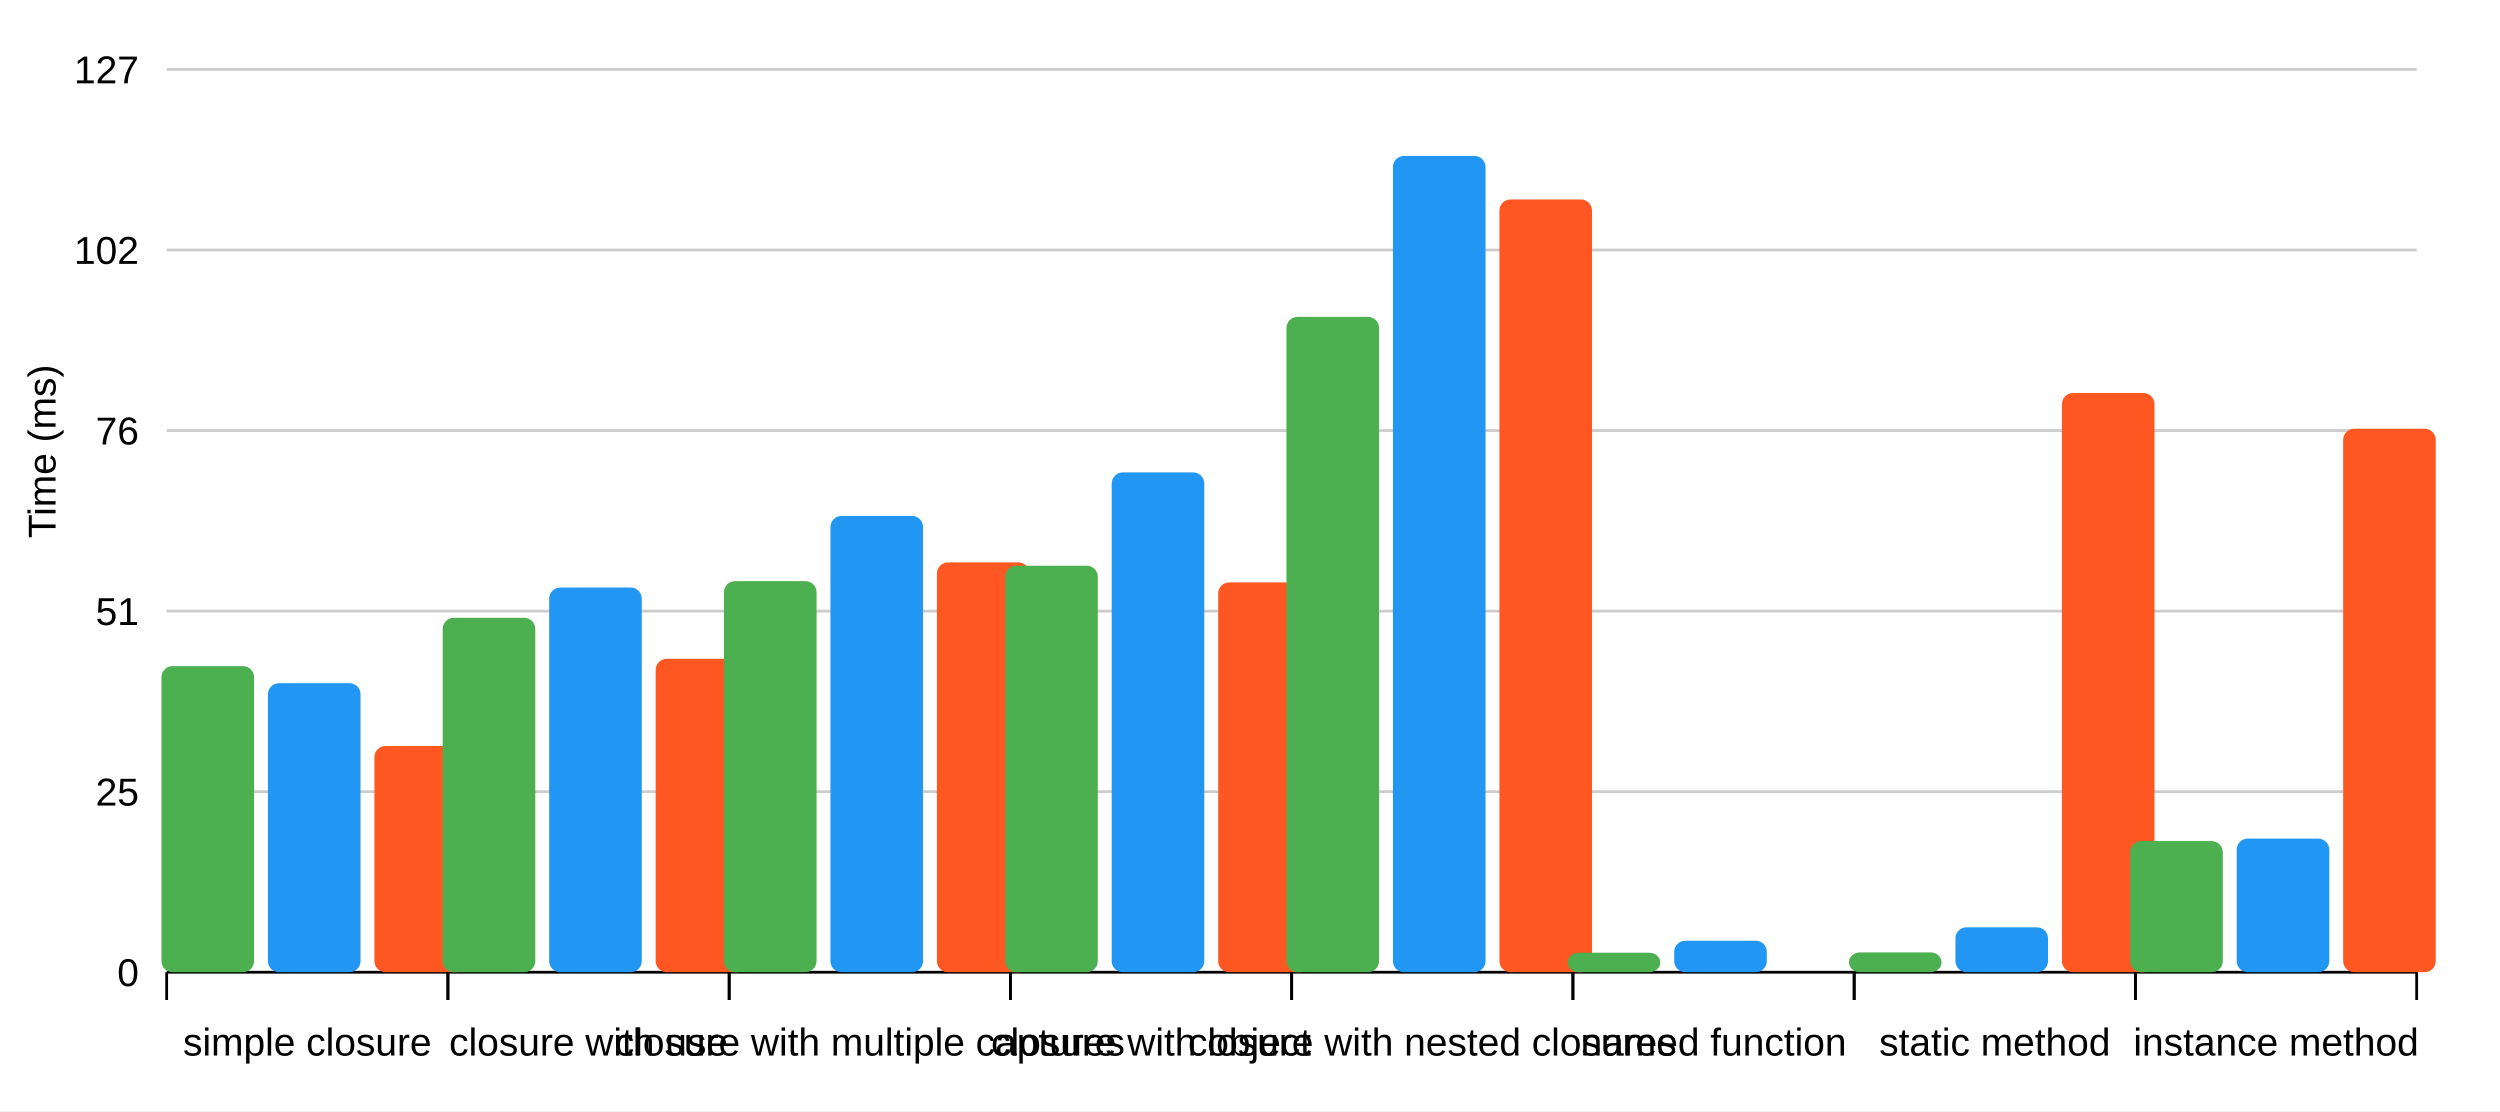
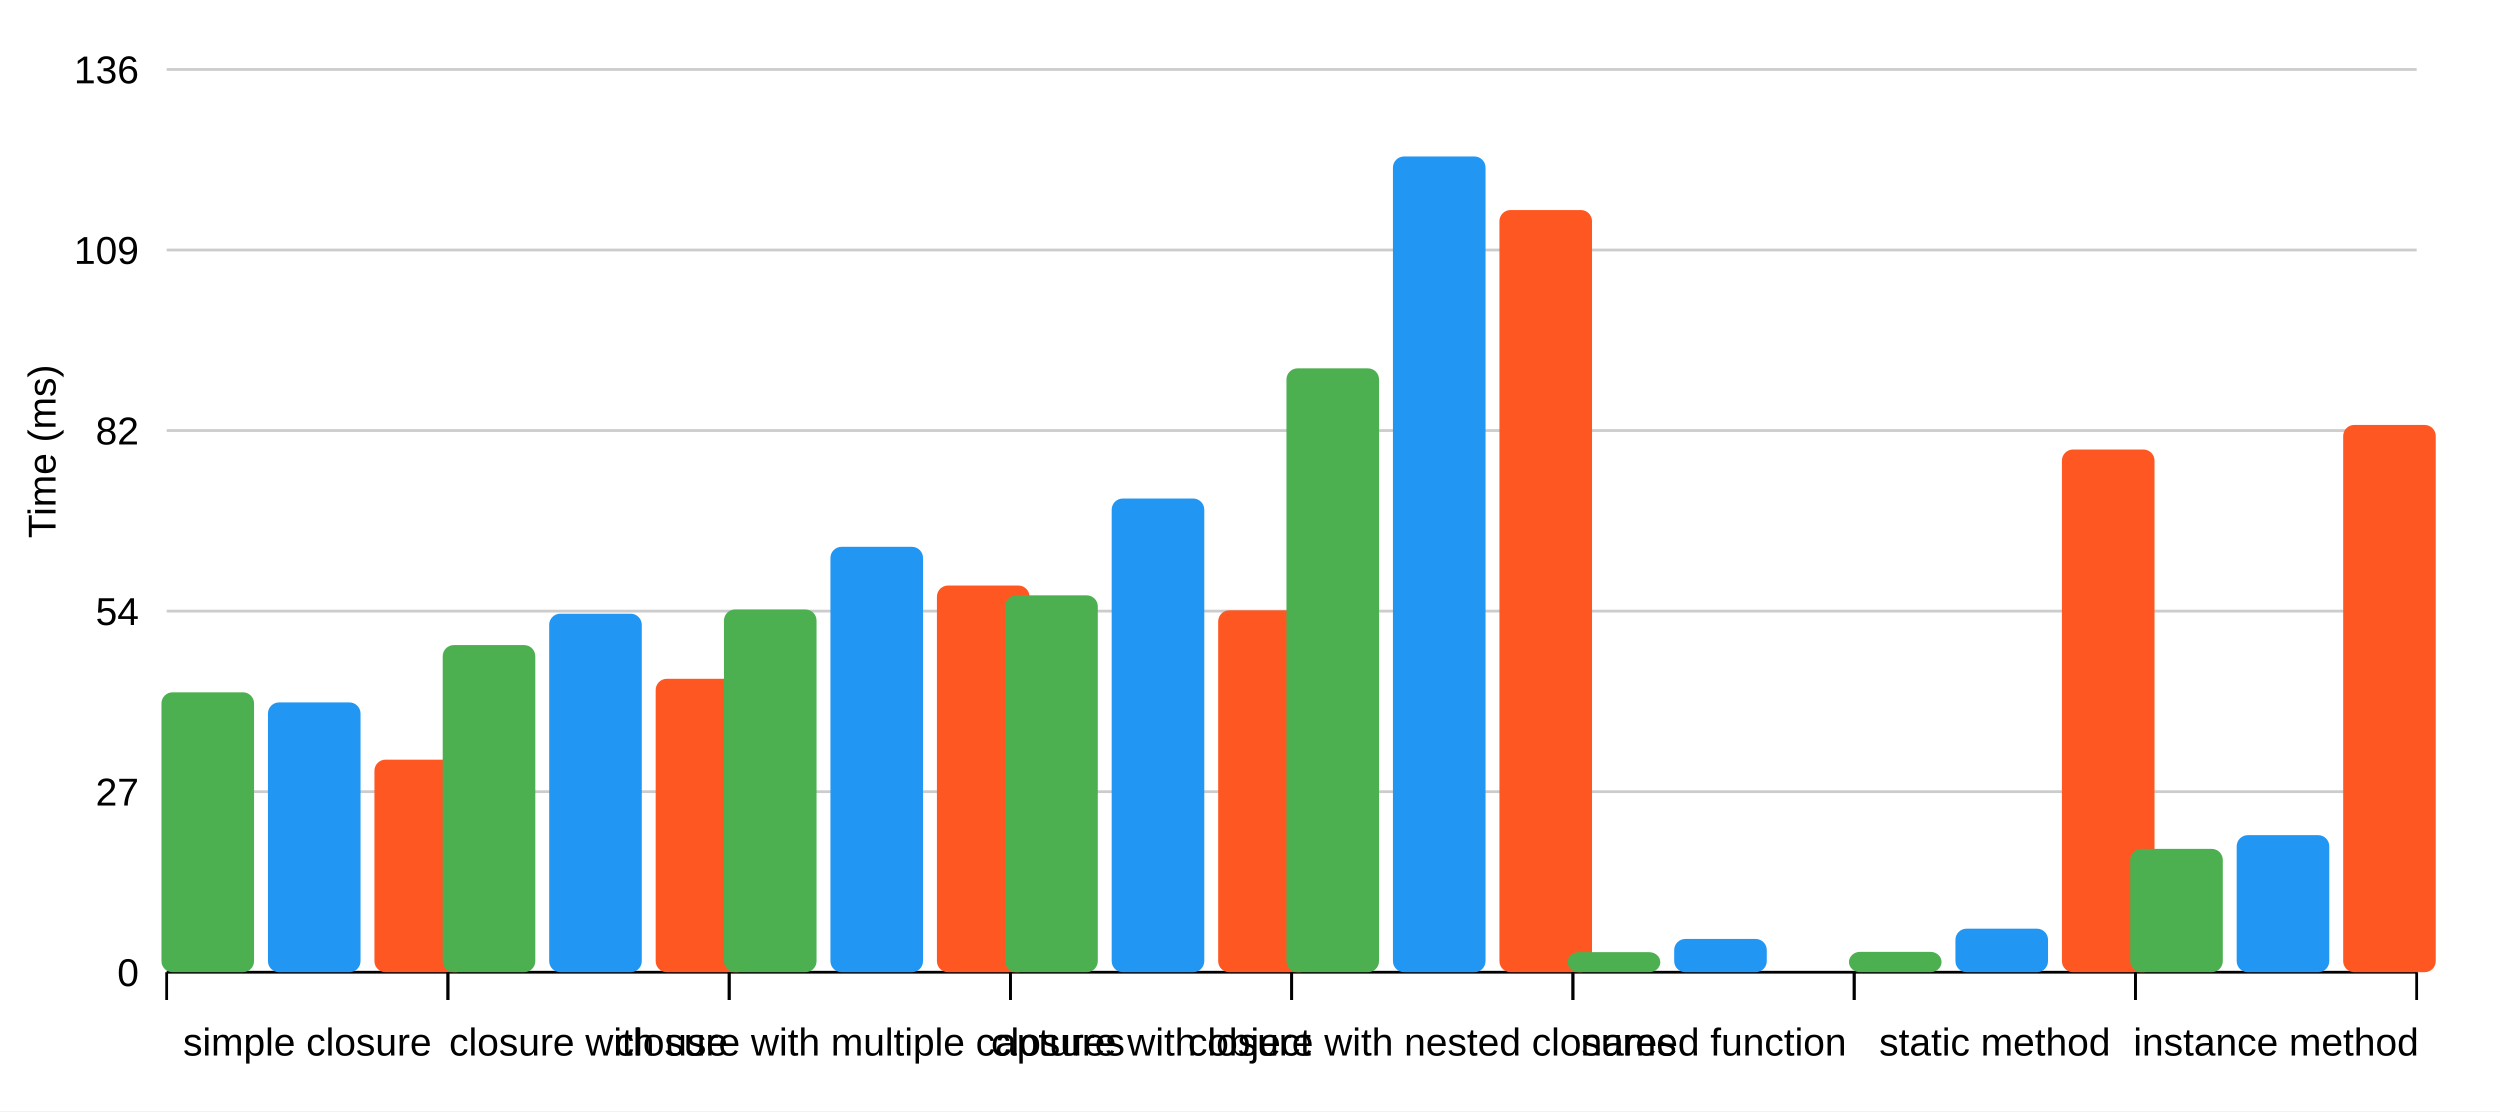
<svg xmlns="http://www.w3.org/2000/svg" width="900" height="400" viewBox="0 0 900 400">
  <rect x="0" y="0" width="900" height="400" fill="white" fill-opacity="1" stroke="none" stroke-width="0" rx="0" ry="0" />
  <text x="50" y="355" font-family="arial" font-size="14" fill="black" stroke="none" stroke-width="0" text-anchor="end" dominant-baseline="alphabetic" alignment-baseline="auto">0</text>
-   <text x="50" y="290" font-family="arial" font-size="14" fill="black" stroke="none" stroke-width="0" text-anchor="end" dominant-baseline="alphabetic" alignment-baseline="auto">25</text>
-   <text x="50" y="225" font-family="arial" font-size="14" fill="black" stroke="none" stroke-width="0" text-anchor="end" dominant-baseline="alphabetic" alignment-baseline="auto">51</text>
-   <text x="50" y="160" font-family="arial" font-size="14" fill="black" stroke="none" stroke-width="0" text-anchor="end" dominant-baseline="alphabetic" alignment-baseline="auto">76</text>
-   <text x="50" y="95" font-family="arial" font-size="14" fill="black" stroke="none" stroke-width="0" text-anchor="end" dominant-baseline="alphabetic" alignment-baseline="auto">102</text>
-   <text x="50" y="30" font-family="arial" font-size="14" fill="black" stroke="none" stroke-width="0" text-anchor="end" dominant-baseline="alphabetic" alignment-baseline="auto">127</text>
+   <text x="50" y="290" font-family="arial" font-size="14" fill="black" stroke="none" stroke-width="0" text-anchor="end" dominant-baseline="alphabetic" alignment-baseline="auto">27</text>
+   <text x="50" y="225" font-family="arial" font-size="14" fill="black" stroke="none" stroke-width="0" text-anchor="end" dominant-baseline="alphabetic" alignment-baseline="auto">54</text>
+   <text x="50" y="160" font-family="arial" font-size="14" fill="black" stroke="none" stroke-width="0" text-anchor="end" dominant-baseline="alphabetic" alignment-baseline="auto">82</text>
+   <text x="50" y="95" font-family="arial" font-size="14" fill="black" stroke="none" stroke-width="0" text-anchor="end" dominant-baseline="alphabetic" alignment-baseline="auto">109</text>
+   <text x="50" y="30" font-family="arial" font-size="14" fill="black" stroke="none" stroke-width="0" text-anchor="end" dominant-baseline="alphabetic" alignment-baseline="auto">136</text>
  <text x="20" y="162.5" font-family="arial" font-size="14" fill="black" stroke="none" stroke-width="0" text-anchor="middle" dominant-baseline="alphabetic" alignment-baseline="middle" transform="rotate(270, 20, 162.5)">Time (ms)</text>
  <line x1="60" y1="350" x2="870" y2="350" stroke="black" stroke-dasharray="none" stroke-width="1" stroke-opacity="1" />
  <line x1="60" y1="285" x2="870" y2="285" stroke="black" stroke-dasharray="none" stroke-width="1" stroke-opacity="0.2" />
  <line x1="60" y1="220" x2="870" y2="220" stroke="black" stroke-dasharray="none" stroke-width="1" stroke-opacity="0.2" />
  <line x1="60" y1="155" x2="870" y2="155" stroke="black" stroke-dasharray="none" stroke-width="1" stroke-opacity="0.2" />
  <line x1="60" y1="90" x2="870" y2="90" stroke="black" stroke-dasharray="none" stroke-width="1" stroke-opacity="0.2" />
  <line x1="60" y1="25" x2="870" y2="25" stroke="black" stroke-dasharray="none" stroke-width="1" stroke-opacity="0.2" />
  <line x1="60" y1="350" x2="60" y2="360" stroke="black" stroke-dasharray="none" stroke-width="1" stroke-opacity="1" />
-   <rect x="58.125" y="239.8" width="33.333" height="110.2" fill="#4CAF50" fill-opacity="1" stroke="none" stroke-width="0" rx="4" ry="4" />
-   <rect x="96.458" y="245.946" width="33.333" height="104.054" fill="#2196F3" fill-opacity="1" stroke="none" stroke-width="0" rx="4" ry="4" />
-   <rect x="134.792" y="268.559" width="33.333" height="81.441" fill="#FF5722" fill-opacity="1" stroke="none" stroke-width="0" rx="4" ry="4" />
+   <rect x="58.125" y="249.229" width="33.333" height="100.771" fill="#4CAF50" fill-opacity="1" stroke="none" stroke-width="0" rx="4" ry="4" />
+   <rect x="96.458" y="252.871" width="33.333" height="97.129" fill="#2196F3" fill-opacity="1" stroke="none" stroke-width="0" rx="4" ry="4" />
+   <rect x="134.792" y="273.472" width="33.333" height="76.528" fill="#FF5722" fill-opacity="1" stroke="none" stroke-width="0" rx="4" ry="4" />
  <line x1="161.25" y1="350" x2="161.25" y2="360" stroke="black" stroke-dasharray="none" stroke-width="1" stroke-opacity="1" />
  <text x="110.625" y="380" font-family="arial" font-size="14" fill="black" stroke="none" stroke-width="0" text-anchor="middle" dominant-baseline="alphabetic" alignment-baseline="auto">simple closure</text>
  <line x1="161.25" y1="350" x2="161.25" y2="360" stroke="black" stroke-dasharray="none" stroke-width="1" stroke-opacity="1" />
-   <rect x="159.375" y="222.398" width="33.333" height="127.602" fill="#4CAF50" fill-opacity="1" stroke="none" stroke-width="0" rx="4" ry="4" />
-   <rect x="197.708" y="211.512" width="33.333" height="138.488" fill="#2196F3" fill-opacity="1" stroke="none" stroke-width="0" rx="4" ry="4" />
-   <rect x="236.042" y="237.172" width="33.333" height="112.828" fill="#FF5722" fill-opacity="1" stroke="none" stroke-width="0" rx="4" ry="4" />
+   <rect x="159.375" y="232.235" width="33.333" height="117.765" fill="#4CAF50" fill-opacity="1" stroke="none" stroke-width="0" rx="4" ry="4" />
+   <rect x="197.708" y="220.934" width="33.333" height="129.066" fill="#2196F3" fill-opacity="1" stroke="none" stroke-width="0" rx="4" ry="4" />
+   <rect x="236.042" y="244.375" width="33.333" height="105.625" fill="#FF5722" fill-opacity="1" stroke="none" stroke-width="0" rx="4" ry="4" />
  <line x1="262.5" y1="350" x2="262.5" y2="360" stroke="black" stroke-dasharray="none" stroke-width="1" stroke-opacity="1" />
  <text x="211.875" y="380" font-family="arial" font-size="14" fill="black" stroke="none" stroke-width="0" text-anchor="middle" dominant-baseline="alphabetic" alignment-baseline="auto">closure with use</text>
  <line x1="262.5" y1="350" x2="262.5" y2="360" stroke="black" stroke-dasharray="none" stroke-width="1" stroke-opacity="1" />
-   <rect x="260.625" y="209.219" width="33.333" height="140.781" fill="#4CAF50" fill-opacity="1" stroke="none" stroke-width="0" rx="4" ry="4" />
-   <rect x="298.958" y="185.727" width="33.333" height="164.273" fill="#2196F3" fill-opacity="1" stroke="none" stroke-width="0" rx="4" ry="4" />
-   <rect x="337.292" y="202.46" width="33.333" height="147.54" fill="#FF5722" fill-opacity="1" stroke="none" stroke-width="0" rx="4" ry="4" />
+   <rect x="260.625" y="219.41" width="33.333" height="130.59" fill="#4CAF50" fill-opacity="1" stroke="none" stroke-width="0" rx="4" ry="4" />
+   <rect x="298.958" y="196.856" width="33.333" height="153.144" fill="#2196F3" fill-opacity="1" stroke="none" stroke-width="0" rx="4" ry="4" />
+   <rect x="337.292" y="210.792" width="33.333" height="139.208" fill="#FF5722" fill-opacity="1" stroke="none" stroke-width="0" rx="4" ry="4" />
  <line x1="363.75" y1="350" x2="363.75" y2="360" stroke="black" stroke-dasharray="none" stroke-width="1" stroke-opacity="1" />
  <text x="313.125" y="380" font-family="arial" font-size="14" fill="black" stroke="none" stroke-width="0" text-anchor="middle" dominant-baseline="alphabetic" alignment-baseline="auto">closure with multiple captures</text>
  <line x1="363.75" y1="350" x2="363.75" y2="360" stroke="black" stroke-dasharray="none" stroke-width="1" stroke-opacity="1" />
-   <rect x="361.875" y="203.656" width="33.333" height="146.344" fill="#4CAF50" fill-opacity="1" stroke="none" stroke-width="0" rx="4" ry="4" />
-   <rect x="400.208" y="170.073" width="33.333" height="179.927" fill="#2196F3" fill-opacity="1" stroke="none" stroke-width="0" rx="4" ry="4" />
-   <rect x="438.542" y="209.667" width="33.333" height="140.333" fill="#FF5722" fill-opacity="1" stroke="none" stroke-width="0" rx="4" ry="4" />
+   <rect x="361.875" y="214.322" width="33.333" height="135.678" fill="#4CAF50" fill-opacity="1" stroke="none" stroke-width="0" rx="4" ry="4" />
+   <rect x="400.208" y="179.471" width="33.333" height="170.529" fill="#2196F3" fill-opacity="1" stroke="none" stroke-width="0" rx="4" ry="4" />
+   <rect x="438.542" y="219.721" width="33.333" height="130.279" fill="#FF5722" fill-opacity="1" stroke="none" stroke-width="0" rx="4" ry="4" />
  <line x1="465" y1="350" x2="465" y2="360" stroke="black" stroke-dasharray="none" stroke-width="1" stroke-opacity="1" />
  <text x="414.375" y="380" font-family="arial" font-size="14" fill="black" stroke="none" stroke-width="0" text-anchor="middle" dominant-baseline="alphabetic" alignment-baseline="auto">closure with object</text>
  <line x1="465" y1="350" x2="465" y2="360" stroke="black" stroke-dasharray="none" stroke-width="1" stroke-opacity="1" />
-   <rect x="463.125" y="114.073" width="33.333" height="235.927" fill="#4CAF50" fill-opacity="1" stroke="none" stroke-width="0" rx="4" ry="4" />
-   <rect x="501.458" y="56.134" width="33.333" height="293.866" fill="#2196F3" fill-opacity="1" stroke="none" stroke-width="0" rx="4" ry="4" />
-   <rect x="539.792" y="71.803" width="33.333" height="278.197" fill="#FF5722" fill-opacity="1" stroke="none" stroke-width="0" rx="4" ry="4" />
+   <rect x="463.125" y="132.606" width="33.333" height="217.394" fill="#4CAF50" fill-opacity="1" stroke="none" stroke-width="0" rx="4" ry="4" />
+   <rect x="501.458" y="56.332" width="33.333" height="293.668" fill="#2196F3" fill-opacity="1" stroke="none" stroke-width="0" rx="4" ry="4" />
+   <rect x="539.792" y="75.612" width="33.333" height="274.388" fill="#FF5722" fill-opacity="1" stroke="none" stroke-width="0" rx="4" ry="4" />
  <line x1="566.25" y1="350" x2="566.25" y2="360" stroke="black" stroke-dasharray="none" stroke-width="1" stroke-opacity="1" />
  <text x="515.625" y="380" font-family="arial" font-size="14" fill="black" stroke="none" stroke-width="0" text-anchor="middle" dominant-baseline="alphabetic" alignment-baseline="auto">closure with nested closures</text>
  <line x1="566.25" y1="350" x2="566.25" y2="360" stroke="black" stroke-dasharray="none" stroke-width="1" stroke-opacity="1" />
-   <rect x="564.375" y="342.991" width="33.333" height="7.009" fill="#4CAF50" fill-opacity="1" stroke="none" stroke-width="0" rx="4" ry="4" />
-   <rect x="602.708" y="338.669" width="33.333" height="11.331" fill="#2196F3" fill-opacity="1" stroke="none" stroke-width="0" rx="4" ry="4" />
+   <rect x="564.375" y="342.778" width="33.333" height="7.222" fill="#4CAF50" fill-opacity="1" stroke="none" stroke-width="0" rx="4" ry="4" />
+   <rect x="602.708" y="338.025" width="33.333" height="11.975" fill="#2196F3" fill-opacity="1" stroke="none" stroke-width="0" rx="4" ry="4" />
  <rect x="641.042" y="350" width="33.333" height="0" fill="#FF5722" fill-opacity="1" stroke="none" stroke-width="0" rx="4" ry="4" />
  <line x1="667.5" y1="350" x2="667.5" y2="360" stroke="black" stroke-dasharray="none" stroke-width="1" stroke-opacity="1" />
  <text x="616.875" y="380" font-family="arial" font-size="14" fill="black" stroke="none" stroke-width="0" text-anchor="middle" dominant-baseline="alphabetic" alignment-baseline="auto">named function</text>
  <line x1="667.5" y1="350" x2="667.5" y2="360" stroke="black" stroke-dasharray="none" stroke-width="1" stroke-opacity="1" />
-   <rect x="665.625" y="342.863" width="33.333" height="7.137" fill="#4CAF50" fill-opacity="1" stroke="none" stroke-width="0" rx="4" ry="4" />
-   <rect x="703.958" y="333.834" width="33.333" height="16.166" fill="#2196F3" fill-opacity="1" stroke="none" stroke-width="0" rx="4" ry="4" />
-   <rect x="742.292" y="141.478" width="33.333" height="208.522" fill="#FF5722" fill-opacity="1" stroke="none" stroke-width="0" rx="4" ry="4" />
+   <rect x="665.625" y="342.663" width="33.333" height="7.337" fill="#4CAF50" fill-opacity="1" stroke="none" stroke-width="0" rx="4" ry="4" />
+   <rect x="703.958" y="334.324" width="33.333" height="15.676" fill="#2196F3" fill-opacity="1" stroke="none" stroke-width="0" rx="4" ry="4" />
+   <rect x="742.292" y="161.82" width="33.333" height="188.18" fill="#FF5722" fill-opacity="1" stroke="none" stroke-width="0" rx="4" ry="4" />
  <line x1="768.75" y1="350" x2="768.75" y2="360" stroke="black" stroke-dasharray="none" stroke-width="1" stroke-opacity="1" />
  <text x="718.125" y="380" font-family="arial" font-size="14" fill="black" stroke="none" stroke-width="0" text-anchor="middle" dominant-baseline="alphabetic" alignment-baseline="auto">static method</text>
  <line x1="768.75" y1="350" x2="768.75" y2="360" stroke="black" stroke-dasharray="none" stroke-width="1" stroke-opacity="1" />
-   <rect x="766.875" y="302.788" width="33.333" height="47.212" fill="#4CAF50" fill-opacity="1" stroke="none" stroke-width="0" rx="4" ry="4" />
-   <rect x="805.208" y="301.895" width="33.333" height="48.105" fill="#2196F3" fill-opacity="1" stroke="none" stroke-width="0" rx="4" ry="4" />
-   <rect x="843.542" y="154.35" width="33.333" height="195.65" fill="#FF5722" fill-opacity="1" stroke="none" stroke-width="0" rx="4" ry="4" />
+   <rect x="766.875" y="305.59" width="33.333" height="44.41" fill="#4CAF50" fill-opacity="1" stroke="none" stroke-width="0" rx="4" ry="4" />
+   <rect x="805.208" y="300.655" width="33.333" height="49.345" fill="#2196F3" fill-opacity="1" stroke="none" stroke-width="0" rx="4" ry="4" />
+   <rect x="843.542" y="152.978" width="33.333" height="197.022" fill="#FF5722" fill-opacity="1" stroke="none" stroke-width="0" rx="4" ry="4" />
  <line x1="870" y1="350" x2="870" y2="360" stroke="black" stroke-dasharray="none" stroke-width="1" stroke-opacity="1" />
  <text x="819.375" y="380" font-family="arial" font-size="14" fill="black" stroke="none" stroke-width="0" text-anchor="middle" dominant-baseline="alphabetic" alignment-baseline="auto">instance method</text>
</svg>
